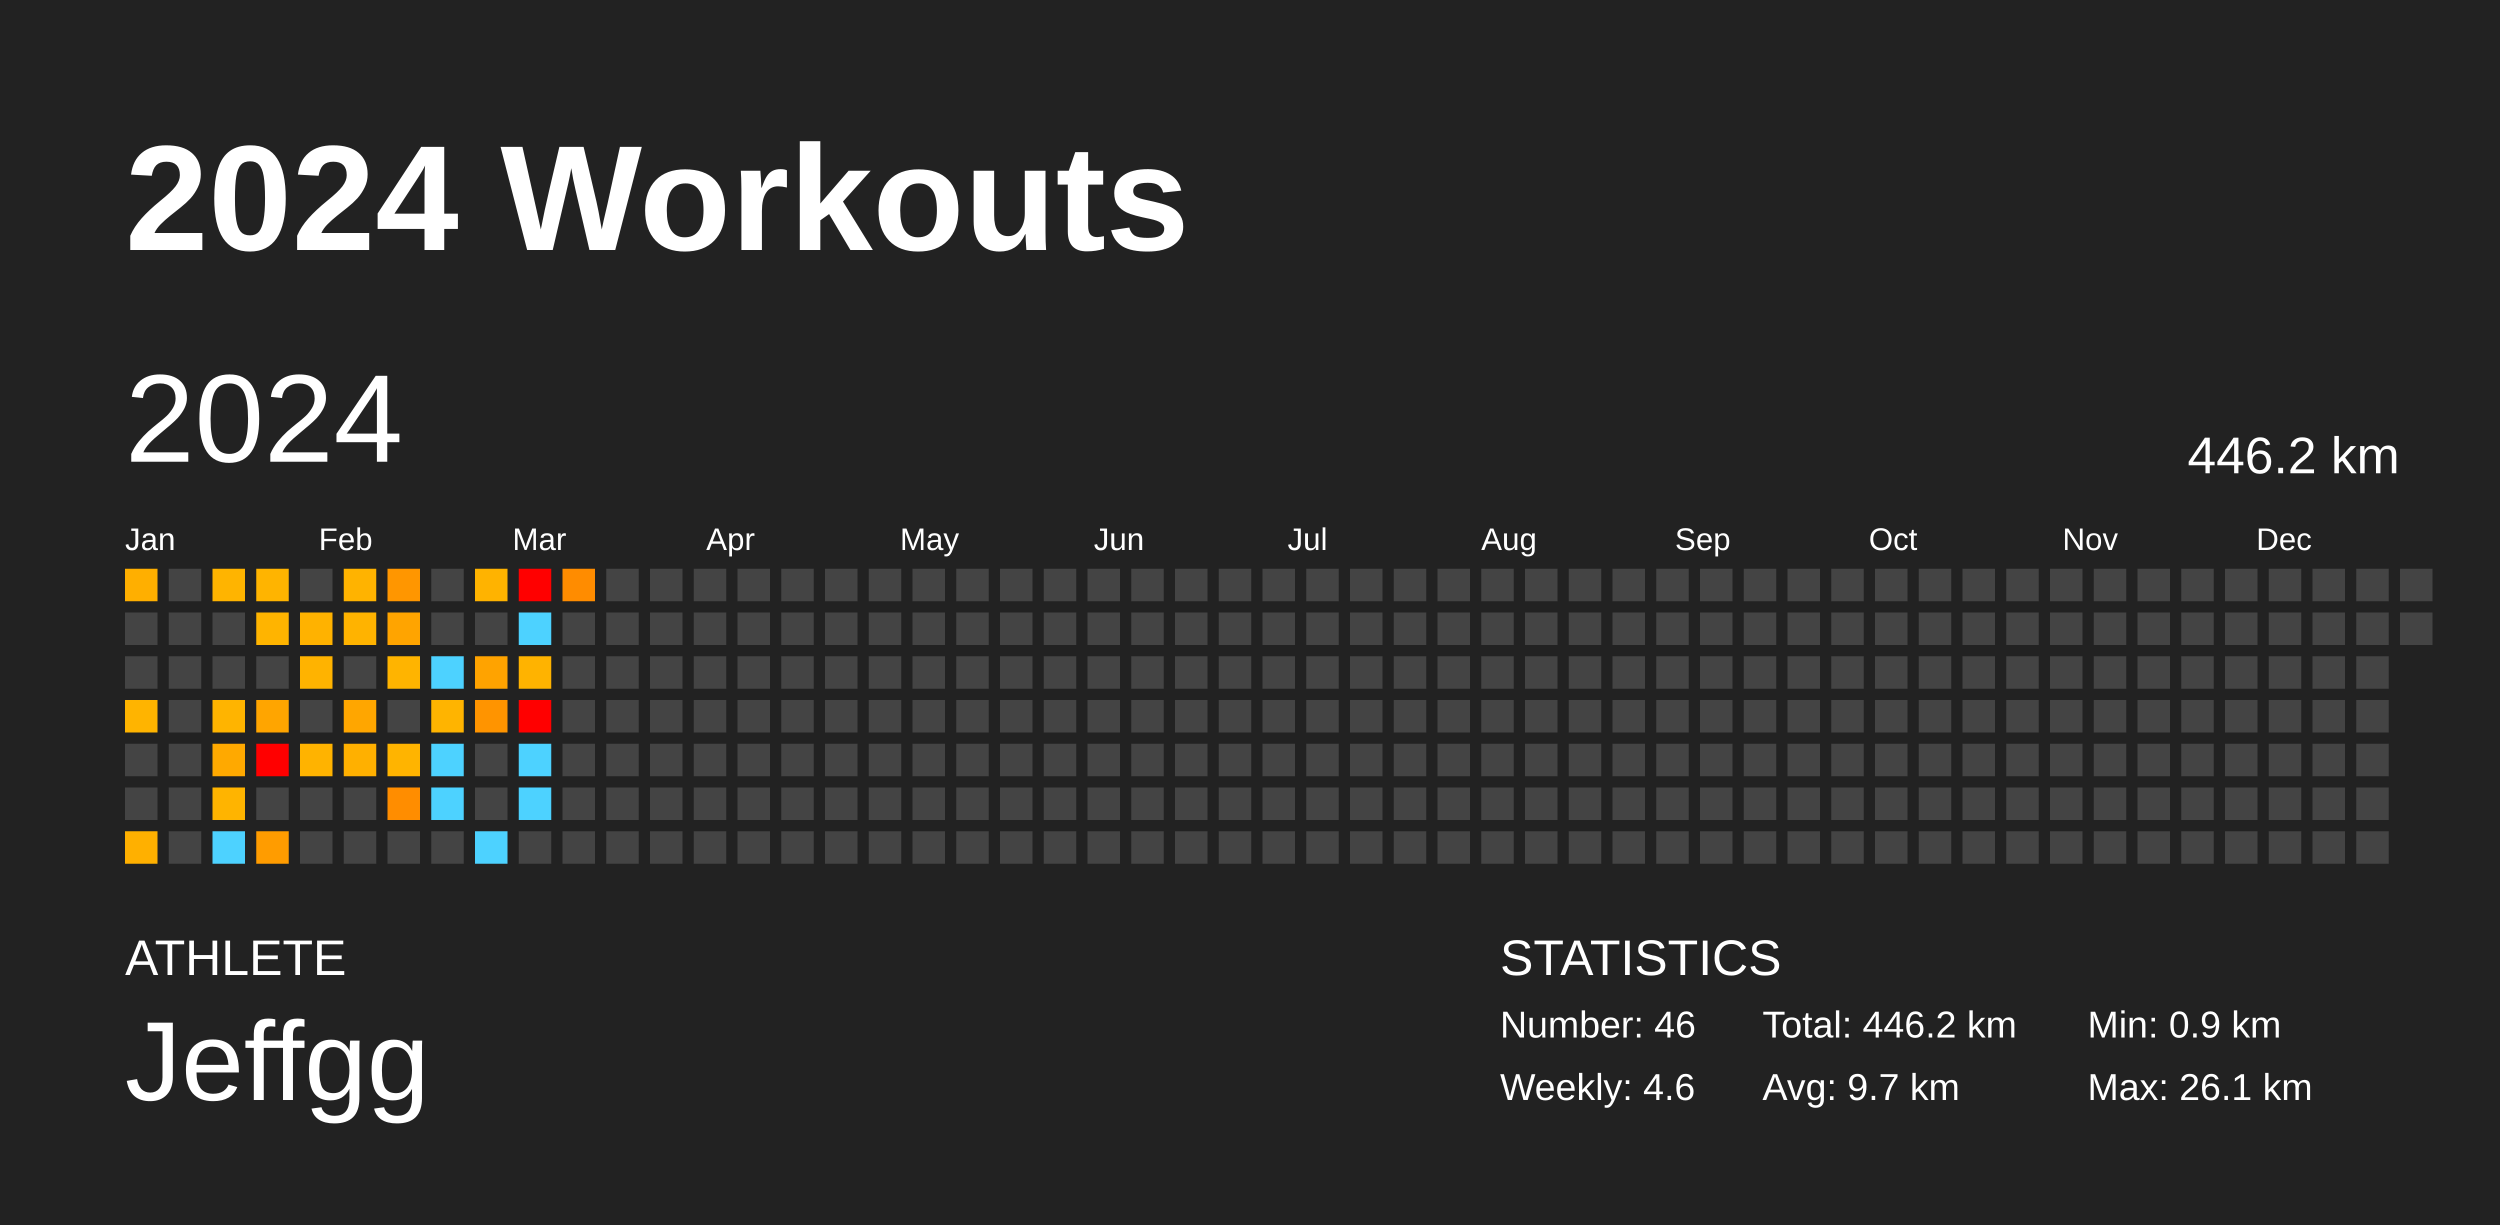
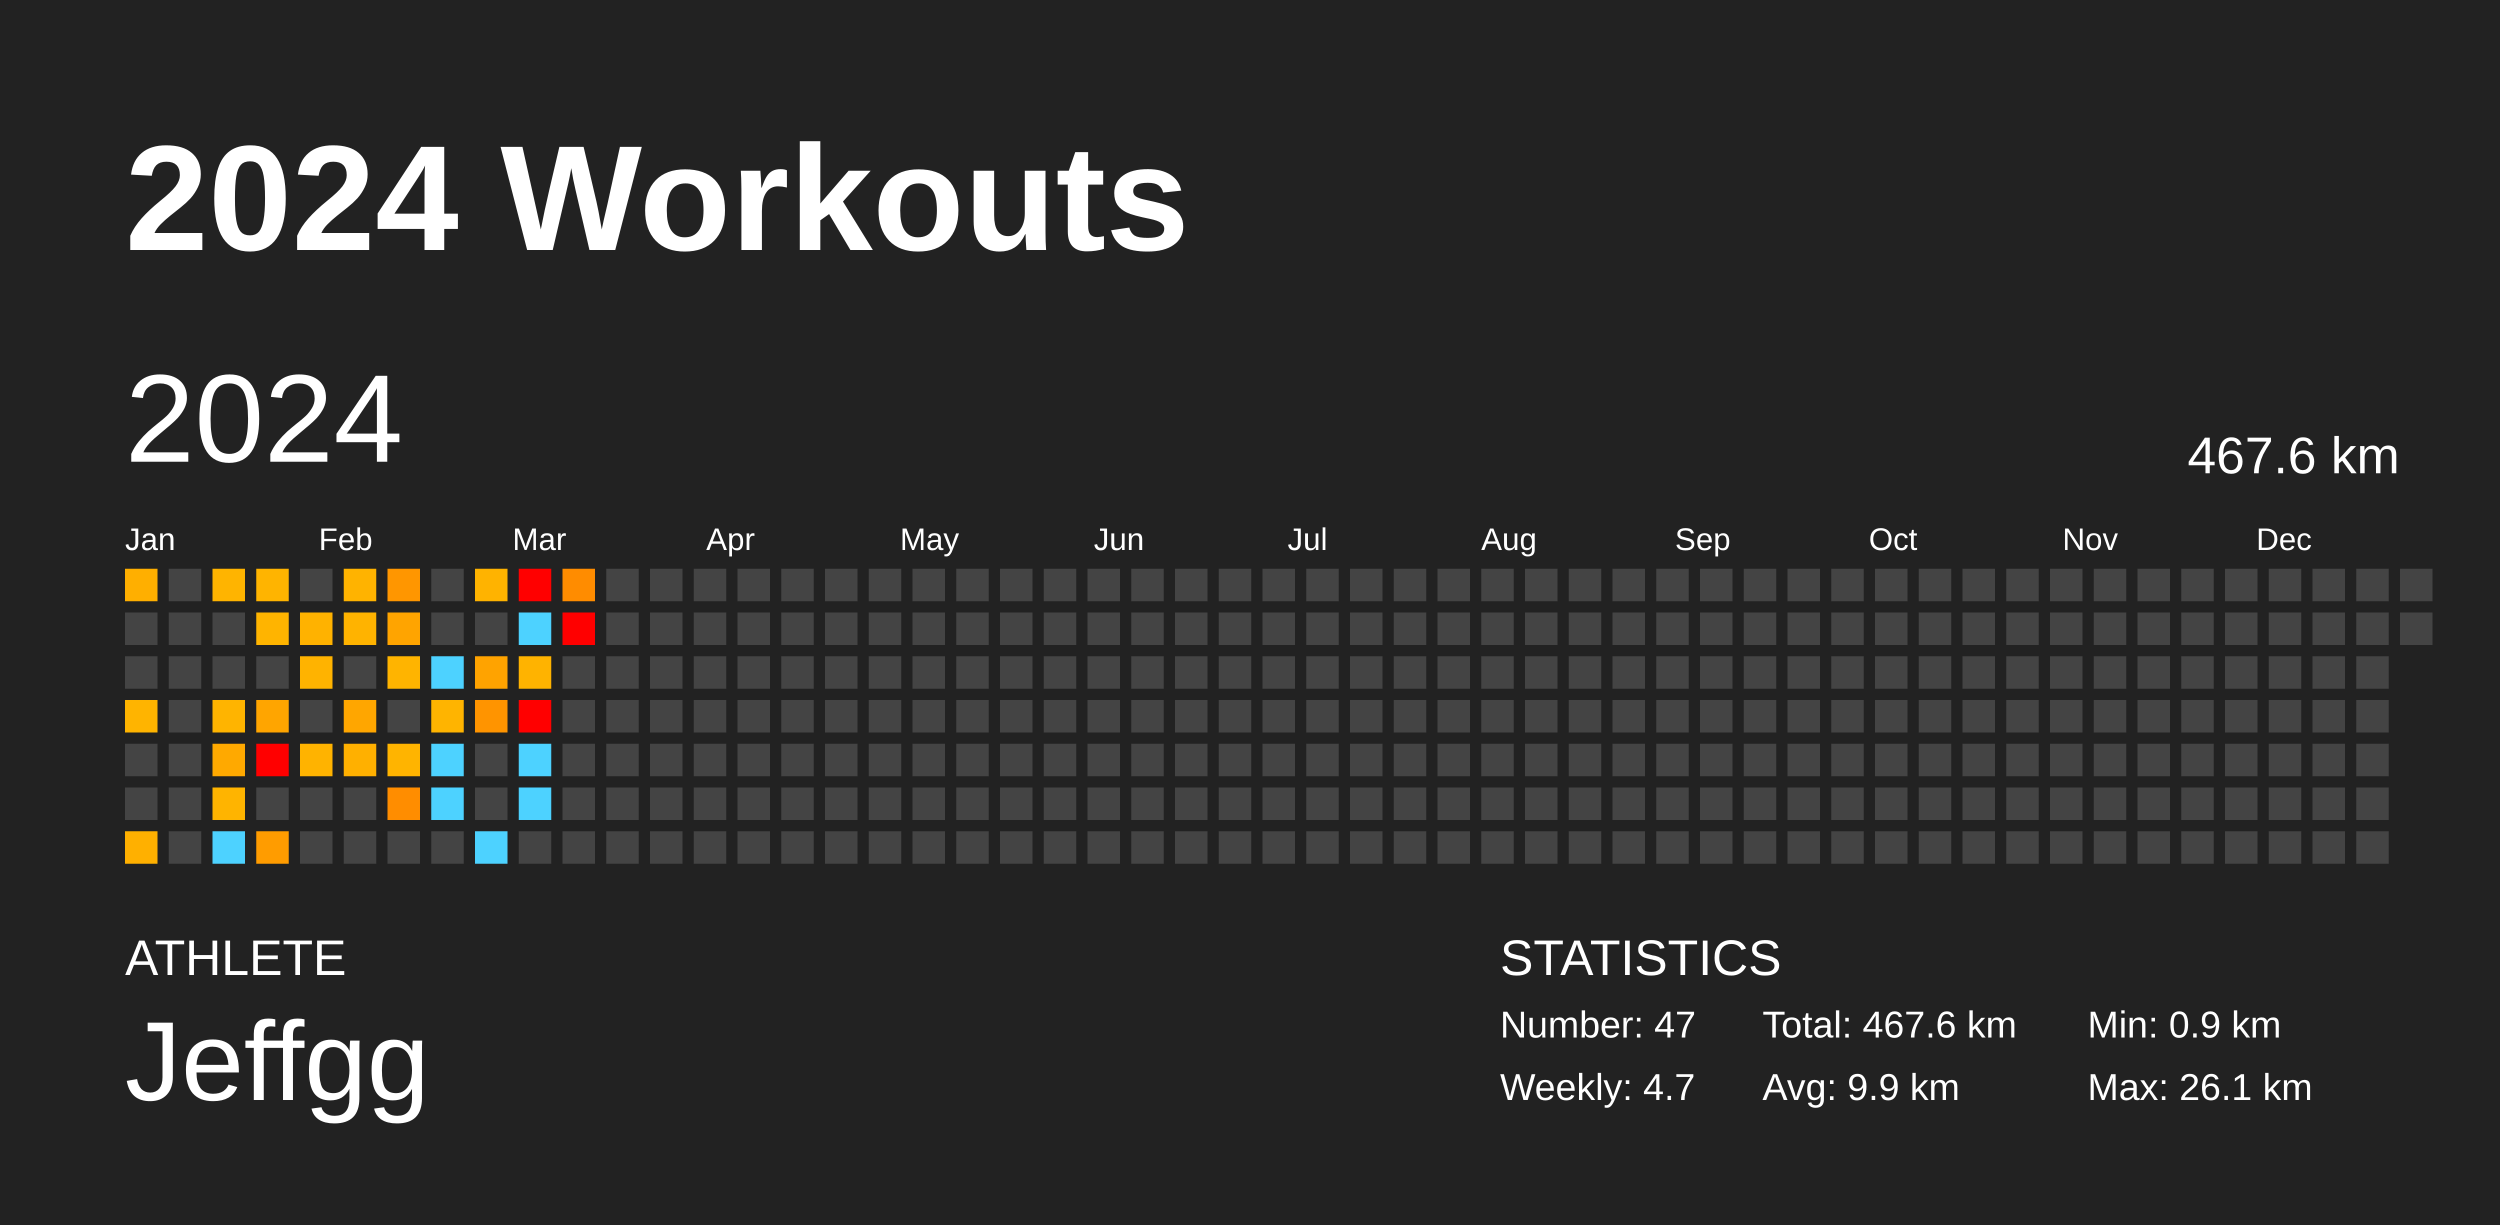
<svg xmlns="http://www.w3.org/2000/svg" baseProfile="full" height="98mm" version="1.1" viewBox="0,0,200,98" width="200mm">
  <defs />
  <rect fill="#222222" height="98" width="200" x="0" y="0" />
  <text fill="#FFFFFF" style="font-size:12px; font-family:Arial; font-weight:bold;" x="10" y="20">2024 Workouts</text>
  <text fill="#FFFFFF" style="font-size:4px; font-family:Arial" x="10" y="78">ATHLETE</text>
  <text fill="#FFFFFF" style="font-size:9px; font-family:Arial" x="10" y="88">Jeffgg</text>
  <text fill="#FFFFFF" style="font-size:4px; font-family:Arial" x="120" y="78">STATISTICS</text>
-   <text fill="#FFFFFF" style="font-size:3px; font-family:Arial" x="120" y="83">Number: 46</text>
-   <text fill="#FFFFFF" style="font-size:3px; font-family:Arial" x="120" y="88">Weekly: 4.6</text>
-   <text fill="#FFFFFF" style="font-size:3px; font-family:Arial" x="141" y="83">Total: 446.2 km</text>
-   <text fill="#FFFFFF" style="font-size:3px; font-family:Arial" x="141" y="88">Avg: 9.7 km</text>
+   <text fill="#FFFFFF" style="font-size:3px; font-family:Arial" x="120" y="83">Number: 47</text>
+   <text fill="#FFFFFF" style="font-size:3px; font-family:Arial" x="120" y="88">Weekly: 4.7</text>
+   <text fill="#FFFFFF" style="font-size:3px; font-family:Arial" x="141" y="83">Total: 467.6 km</text>
+   <text fill="#FFFFFF" style="font-size:3px; font-family:Arial" x="141" y="88">Avg: 9.9 km</text>
  <text fill="#FFFFFF" style="font-size:3px; font-family:Arial" x="167" y="83">Min: 0.9 km</text>
  <text fill="#FFFFFF" style="font-size:3px; font-family:Arial" x="167" y="88">Max: 26.1 km</text>
  <text dominant-baseline="hanging" fill="#FFFFFF" style="font-size:10.0px; font-family:Arial;" x="10" y="30">2024</text>
-   <text dominant-baseline="hanging" fill="#FFFFFF" style="font-size:4.125px; font-family:Arial;" x="175" y="35">446.2 km</text>
+   <text dominant-baseline="hanging" fill="#FFFFFF" style="font-size:4.125px; font-family:Arial;" x="175" y="35">467.6 km</text>
  <text fill="#FFFFFF" style="font-size:2.5px; font-family:Arial" x="10.0" y="44">Jan</text>
  <text fill="#FFFFFF" style="font-size:2.5px; font-family:Arial" x="25.5" y="44">Feb</text>
  <text fill="#FFFFFF" style="font-size:2.5px; font-family:Arial" x="41.0" y="44">Mar</text>
  <text fill="#FFFFFF" style="font-size:2.5px; font-family:Arial" x="56.5" y="44">Apr</text>
  <text fill="#FFFFFF" style="font-size:2.5px; font-family:Arial" x="72.0" y="44">May</text>
  <text fill="#FFFFFF" style="font-size:2.5px; font-family:Arial" x="87.5" y="44">Jun</text>
  <text fill="#FFFFFF" style="font-size:2.5px; font-family:Arial" x="103.0" y="44">Jul</text>
  <text fill="#FFFFFF" style="font-size:2.5px; font-family:Arial" x="118.5" y="44">Aug</text>
  <text fill="#FFFFFF" style="font-size:2.5px; font-family:Arial" x="134.0" y="44">Sep</text>
  <text fill="#FFFFFF" style="font-size:2.5px; font-family:Arial" x="149.5" y="44">Oct</text>
  <text fill="#FFFFFF" style="font-size:2.5px; font-family:Arial" x="165.0" y="44">Nov</text>
  <text fill="#FFFFFF" style="font-size:2.5px; font-family:Arial" x="180.5" y="44">Dec</text>
  <rect fill="#ffaf00" height="2.6" width="2.6" x="10.0" y="45.5" />
  <rect fill="#444444" height="2.6" width="2.6" x="10.0" y="49.0" />
  <rect fill="#444444" height="2.6" width="2.6" x="10.0" y="52.5" />
  <rect fill="#ffb400" height="2.6" width="2.6" x="10.0" y="56.0" />
  <rect fill="#444444" height="2.6" width="2.6" x="10.0" y="59.5" />
  <rect fill="#444444" height="2.6" width="2.6" x="10.0" y="63.0" />
  <rect fill="#ffb000" height="2.6" width="2.6" x="10.0" y="66.5" />
  <rect fill="#444444" height="2.6" width="2.6" x="13.5" y="45.5" />
  <rect fill="#444444" height="2.6" width="2.6" x="13.5" y="49.0" />
  <rect fill="#444444" height="2.6" width="2.6" x="13.5" y="52.5" />
  <rect fill="#444444" height="2.6" width="2.6" x="13.5" y="56.0" />
  <rect fill="#444444" height="2.6" width="2.6" x="13.5" y="59.5" />
  <rect fill="#444444" height="2.6" width="2.6" x="13.5" y="63.0" />
  <rect fill="#444444" height="2.6" width="2.6" x="13.5" y="66.5" />
  <rect fill="#ffb400" height="2.6" width="2.6" x="17.0" y="45.5" />
  <rect fill="#444444" height="2.6" width="2.6" x="17.0" y="49.0" />
  <rect fill="#444444" height="2.6" width="2.6" x="17.0" y="52.5" />
  <rect fill="#ffb400" height="2.6" width="2.6" x="17.0" y="56.0" />
  <rect fill="#ffa900" height="2.6" width="2.6" x="17.0" y="59.5" />
  <rect fill="#ffb400" height="2.6" width="2.6" x="17.0" y="63.0" />
  <rect fill="#4dd2ff" height="2.6" width="2.6" x="17.0" y="66.5" />
  <rect fill="#ffb400" height="2.6" width="2.6" x="20.5" y="45.5" />
  <rect fill="#ffb400" height="2.6" width="2.6" x="20.5" y="49.0" />
  <rect fill="#444444" height="2.6" width="2.6" x="20.5" y="52.5" />
  <rect fill="#ffa500" height="2.6" width="2.6" x="20.5" y="56.0" />
  <rect fill="red" height="2.6" width="2.6" x="20.5" y="59.5" />
  <rect fill="#444444" height="2.6" width="2.6" x="20.5" y="63.0" />
  <rect fill="#ff9c00" height="2.6" width="2.6" x="20.5" y="66.5" />
  <rect fill="#444444" height="2.6" width="2.6" x="24.0" y="45.5" />
  <rect fill="#ffb200" height="2.6" width="2.6" x="24.0" y="49.0" />
  <rect fill="#ffb300" height="2.6" width="2.6" x="24.0" y="52.5" />
  <rect fill="#444444" height="2.6" width="2.6" x="24.0" y="56.0" />
  <rect fill="#ffb300" height="2.6" width="2.6" x="24.0" y="59.5" />
  <rect fill="#444444" height="2.6" width="2.6" x="24.0" y="63.0" />
  <rect fill="#444444" height="2.6" width="2.6" x="24.0" y="66.5" />
  <rect fill="#ffb300" height="2.6" width="2.6" x="27.5" y="45.5" />
  <rect fill="#ffb300" height="2.6" width="2.6" x="27.5" y="49.0" />
  <rect fill="#444444" height="2.6" width="2.6" x="27.5" y="52.5" />
  <rect fill="#ffa600" height="2.6" width="2.6" x="27.5" y="56.0" />
  <rect fill="#ffb000" height="2.6" width="2.6" x="27.5" y="59.5" />
  <rect fill="#444444" height="2.6" width="2.6" x="27.5" y="63.0" />
  <rect fill="#444444" height="2.6" width="2.6" x="27.5" y="66.5" />
  <rect fill="#ff9600" height="2.6" width="2.6" x="31.0" y="45.5" />
  <rect fill="#ffa400" height="2.6" width="2.6" x="31.0" y="49.0" />
  <rect fill="#ffb400" height="2.6" width="2.6" x="31.0" y="52.5" />
  <rect fill="#444444" height="2.6" width="2.6" x="31.0" y="56.0" />
  <rect fill="#ffb400" height="2.6" width="2.6" x="31.0" y="59.5" />
  <rect fill="#ff8d00" height="2.6" width="2.6" x="31.0" y="63.0" />
  <rect fill="#444444" height="2.6" width="2.6" x="31.0" y="66.5" />
  <rect fill="#444444" height="2.6" width="2.6" x="34.5" y="45.5" />
  <rect fill="#444444" height="2.6" width="2.6" x="34.5" y="49.0" />
  <rect fill="#4dd2ff" height="2.6" width="2.6" x="34.5" y="52.5" />
  <rect fill="#ffb400" height="2.6" width="2.6" x="34.5" y="56.0" />
  <rect fill="#4dd2ff" height="2.6" width="2.6" x="34.5" y="59.5" />
  <rect fill="#4dd2ff" height="2.6" width="2.6" x="34.5" y="63.0" />
  <rect fill="#444444" height="2.6" width="2.6" x="34.5" y="66.5" />
  <rect fill="#ffb300" height="2.6" width="2.6" x="38.0" y="45.5" />
  <rect fill="#444444" height="2.6" width="2.6" x="38.0" y="49.0" />
  <rect fill="#ffa300" height="2.6" width="2.6" x="38.0" y="52.5" />
  <rect fill="#ff9400" height="2.6" width="2.6" x="38.0" y="56.0" />
  <rect fill="#444444" height="2.6" width="2.6" x="38.0" y="59.5" />
  <rect fill="#444444" height="2.6" width="2.6" x="38.0" y="63.0" />
  <rect fill="#4dd2ff" height="2.6" width="2.6" x="38.0" y="66.5" />
  <rect fill="red" height="2.6" width="2.6" x="41.5" y="45.5" />
  <rect fill="#4dd2ff" height="2.6" width="2.6" x="41.5" y="49.0" />
  <rect fill="#ffb300" height="2.6" width="2.6" x="41.5" y="52.5" />
  <rect fill="red" height="2.6" width="2.6" x="41.5" y="56.0" />
  <rect fill="#4dd2ff" height="2.6" width="2.6" x="41.5" y="59.5" />
  <rect fill="#4dd2ff" height="2.6" width="2.6" x="41.5" y="63.0" />
  <rect fill="#444444" height="2.6" width="2.6" x="41.5" y="66.5" />
  <rect fill="#ff8c00" height="2.6" width="2.6" x="45.0" y="45.5" />
-   <rect fill="#444444" height="2.6" width="2.6" x="45.0" y="49.0" />
+   <rect fill="red" height="2.6" width="2.6" x="45.0" y="49.0" />
  <rect fill="#444444" height="2.6" width="2.6" x="45.0" y="52.5" />
  <rect fill="#444444" height="2.6" width="2.6" x="45.0" y="56.0" />
  <rect fill="#444444" height="2.6" width="2.6" x="45.0" y="59.5" />
  <rect fill="#444444" height="2.6" width="2.6" x="45.0" y="63.0" />
  <rect fill="#444444" height="2.6" width="2.6" x="45.0" y="66.5" />
  <rect fill="#444444" height="2.6" width="2.6" x="48.5" y="45.5" />
  <rect fill="#444444" height="2.6" width="2.6" x="48.5" y="49.0" />
  <rect fill="#444444" height="2.6" width="2.6" x="48.5" y="52.5" />
  <rect fill="#444444" height="2.6" width="2.6" x="48.5" y="56.0" />
  <rect fill="#444444" height="2.6" width="2.6" x="48.5" y="59.5" />
  <rect fill="#444444" height="2.6" width="2.6" x="48.5" y="63.0" />
  <rect fill="#444444" height="2.6" width="2.6" x="48.5" y="66.5" />
  <rect fill="#444444" height="2.6" width="2.6" x="52.0" y="45.5" />
  <rect fill="#444444" height="2.6" width="2.6" x="52.0" y="49.0" />
  <rect fill="#444444" height="2.6" width="2.6" x="52.0" y="52.5" />
  <rect fill="#444444" height="2.6" width="2.6" x="52.0" y="56.0" />
  <rect fill="#444444" height="2.6" width="2.6" x="52.0" y="59.5" />
  <rect fill="#444444" height="2.6" width="2.6" x="52.0" y="63.0" />
  <rect fill="#444444" height="2.6" width="2.6" x="52.0" y="66.5" />
  <rect fill="#444444" height="2.6" width="2.6" x="55.5" y="45.5" />
  <rect fill="#444444" height="2.6" width="2.6" x="55.5" y="49.0" />
  <rect fill="#444444" height="2.6" width="2.6" x="55.5" y="52.5" />
  <rect fill="#444444" height="2.6" width="2.6" x="55.5" y="56.0" />
  <rect fill="#444444" height="2.6" width="2.6" x="55.5" y="59.5" />
  <rect fill="#444444" height="2.6" width="2.6" x="55.5" y="63.0" />
  <rect fill="#444444" height="2.6" width="2.6" x="55.5" y="66.5" />
  <rect fill="#444444" height="2.6" width="2.6" x="59.0" y="45.5" />
  <rect fill="#444444" height="2.6" width="2.6" x="59.0" y="49.0" />
  <rect fill="#444444" height="2.6" width="2.6" x="59.0" y="52.5" />
  <rect fill="#444444" height="2.6" width="2.6" x="59.0" y="56.0" />
  <rect fill="#444444" height="2.6" width="2.6" x="59.0" y="59.5" />
  <rect fill="#444444" height="2.6" width="2.6" x="59.0" y="63.0" />
  <rect fill="#444444" height="2.6" width="2.6" x="59.0" y="66.5" />
  <rect fill="#444444" height="2.6" width="2.6" x="62.5" y="45.5" />
  <rect fill="#444444" height="2.6" width="2.6" x="62.5" y="49.0" />
  <rect fill="#444444" height="2.6" width="2.6" x="62.5" y="52.5" />
  <rect fill="#444444" height="2.6" width="2.6" x="62.5" y="56.0" />
  <rect fill="#444444" height="2.6" width="2.6" x="62.5" y="59.5" />
  <rect fill="#444444" height="2.6" width="2.6" x="62.5" y="63.0" />
  <rect fill="#444444" height="2.6" width="2.6" x="62.5" y="66.5" />
  <rect fill="#444444" height="2.6" width="2.6" x="66.0" y="45.5" />
  <rect fill="#444444" height="2.6" width="2.6" x="66.0" y="49.0" />
  <rect fill="#444444" height="2.6" width="2.6" x="66.0" y="52.5" />
  <rect fill="#444444" height="2.6" width="2.6" x="66.0" y="56.0" />
  <rect fill="#444444" height="2.6" width="2.6" x="66.0" y="59.5" />
  <rect fill="#444444" height="2.6" width="2.6" x="66.0" y="63.0" />
  <rect fill="#444444" height="2.6" width="2.6" x="66.0" y="66.5" />
  <rect fill="#444444" height="2.6" width="2.6" x="69.5" y="45.5" />
  <rect fill="#444444" height="2.6" width="2.6" x="69.5" y="49.0" />
  <rect fill="#444444" height="2.6" width="2.6" x="69.5" y="52.5" />
  <rect fill="#444444" height="2.6" width="2.6" x="69.5" y="56.0" />
  <rect fill="#444444" height="2.6" width="2.6" x="69.5" y="59.5" />
  <rect fill="#444444" height="2.6" width="2.6" x="69.5" y="63.0" />
  <rect fill="#444444" height="2.6" width="2.6" x="69.5" y="66.5" />
  <rect fill="#444444" height="2.6" width="2.6" x="73.0" y="45.5" />
  <rect fill="#444444" height="2.6" width="2.6" x="73.0" y="49.0" />
  <rect fill="#444444" height="2.6" width="2.6" x="73.0" y="52.5" />
  <rect fill="#444444" height="2.6" width="2.6" x="73.0" y="56.0" />
  <rect fill="#444444" height="2.6" width="2.6" x="73.0" y="59.5" />
  <rect fill="#444444" height="2.6" width="2.6" x="73.0" y="63.0" />
  <rect fill="#444444" height="2.6" width="2.6" x="73.0" y="66.5" />
  <rect fill="#444444" height="2.6" width="2.6" x="76.5" y="45.5" />
  <rect fill="#444444" height="2.6" width="2.6" x="76.5" y="49.0" />
  <rect fill="#444444" height="2.6" width="2.6" x="76.5" y="52.5" />
  <rect fill="#444444" height="2.6" width="2.6" x="76.5" y="56.0" />
  <rect fill="#444444" height="2.6" width="2.6" x="76.5" y="59.5" />
  <rect fill="#444444" height="2.6" width="2.6" x="76.5" y="63.0" />
  <rect fill="#444444" height="2.6" width="2.6" x="76.5" y="66.5" />
  <rect fill="#444444" height="2.6" width="2.6" x="80.0" y="45.5" />
  <rect fill="#444444" height="2.6" width="2.6" x="80.0" y="49.0" />
  <rect fill="#444444" height="2.6" width="2.6" x="80.0" y="52.5" />
  <rect fill="#444444" height="2.6" width="2.6" x="80.0" y="56.0" />
  <rect fill="#444444" height="2.6" width="2.6" x="80.0" y="59.5" />
  <rect fill="#444444" height="2.6" width="2.6" x="80.0" y="63.0" />
  <rect fill="#444444" height="2.6" width="2.6" x="80.0" y="66.5" />
  <rect fill="#444444" height="2.6" width="2.6" x="83.5" y="45.5" />
  <rect fill="#444444" height="2.6" width="2.6" x="83.5" y="49.0" />
  <rect fill="#444444" height="2.6" width="2.6" x="83.5" y="52.5" />
  <rect fill="#444444" height="2.6" width="2.6" x="83.5" y="56.0" />
  <rect fill="#444444" height="2.6" width="2.6" x="83.5" y="59.5" />
  <rect fill="#444444" height="2.6" width="2.6" x="83.5" y="63.0" />
  <rect fill="#444444" height="2.6" width="2.6" x="83.5" y="66.5" />
  <rect fill="#444444" height="2.6" width="2.6" x="87.0" y="45.5" />
  <rect fill="#444444" height="2.6" width="2.6" x="87.0" y="49.0" />
  <rect fill="#444444" height="2.6" width="2.6" x="87.0" y="52.5" />
  <rect fill="#444444" height="2.6" width="2.6" x="87.0" y="56.0" />
  <rect fill="#444444" height="2.6" width="2.6" x="87.0" y="59.5" />
  <rect fill="#444444" height="2.6" width="2.6" x="87.0" y="63.0" />
  <rect fill="#444444" height="2.6" width="2.6" x="87.0" y="66.5" />
  <rect fill="#444444" height="2.6" width="2.6" x="90.5" y="45.5" />
  <rect fill="#444444" height="2.6" width="2.6" x="90.5" y="49.0" />
  <rect fill="#444444" height="2.6" width="2.6" x="90.5" y="52.5" />
  <rect fill="#444444" height="2.6" width="2.6" x="90.5" y="56.0" />
  <rect fill="#444444" height="2.6" width="2.6" x="90.5" y="59.5" />
  <rect fill="#444444" height="2.6" width="2.6" x="90.5" y="63.0" />
  <rect fill="#444444" height="2.6" width="2.6" x="90.5" y="66.5" />
  <rect fill="#444444" height="2.6" width="2.6" x="94.0" y="45.5" />
  <rect fill="#444444" height="2.6" width="2.6" x="94.0" y="49.0" />
  <rect fill="#444444" height="2.6" width="2.6" x="94.0" y="52.5" />
  <rect fill="#444444" height="2.6" width="2.6" x="94.0" y="56.0" />
  <rect fill="#444444" height="2.6" width="2.6" x="94.0" y="59.5" />
  <rect fill="#444444" height="2.6" width="2.6" x="94.0" y="63.0" />
  <rect fill="#444444" height="2.6" width="2.6" x="94.0" y="66.5" />
  <rect fill="#444444" height="2.6" width="2.6" x="97.5" y="45.5" />
  <rect fill="#444444" height="2.6" width="2.6" x="97.5" y="49.0" />
  <rect fill="#444444" height="2.6" width="2.6" x="97.5" y="52.5" />
  <rect fill="#444444" height="2.6" width="2.6" x="97.5" y="56.0" />
  <rect fill="#444444" height="2.6" width="2.6" x="97.5" y="59.5" />
  <rect fill="#444444" height="2.6" width="2.6" x="97.5" y="63.0" />
  <rect fill="#444444" height="2.6" width="2.6" x="97.5" y="66.5" />
  <rect fill="#444444" height="2.6" width="2.6" x="101.0" y="45.5" />
  <rect fill="#444444" height="2.6" width="2.6" x="101.0" y="49.0" />
  <rect fill="#444444" height="2.6" width="2.6" x="101.0" y="52.5" />
  <rect fill="#444444" height="2.6" width="2.6" x="101.0" y="56.0" />
  <rect fill="#444444" height="2.6" width="2.6" x="101.0" y="59.5" />
  <rect fill="#444444" height="2.6" width="2.6" x="101.0" y="63.0" />
  <rect fill="#444444" height="2.6" width="2.6" x="101.0" y="66.5" />
  <rect fill="#444444" height="2.6" width="2.6" x="104.5" y="45.5" />
  <rect fill="#444444" height="2.6" width="2.6" x="104.5" y="49.0" />
  <rect fill="#444444" height="2.6" width="2.6" x="104.5" y="52.5" />
  <rect fill="#444444" height="2.6" width="2.6" x="104.5" y="56.0" />
  <rect fill="#444444" height="2.6" width="2.6" x="104.5" y="59.5" />
  <rect fill="#444444" height="2.6" width="2.6" x="104.5" y="63.0" />
  <rect fill="#444444" height="2.6" width="2.6" x="104.5" y="66.5" />
  <rect fill="#444444" height="2.6" width="2.6" x="108.0" y="45.5" />
  <rect fill="#444444" height="2.6" width="2.6" x="108.0" y="49.0" />
  <rect fill="#444444" height="2.6" width="2.6" x="108.0" y="52.5" />
  <rect fill="#444444" height="2.6" width="2.6" x="108.0" y="56.0" />
  <rect fill="#444444" height="2.6" width="2.6" x="108.0" y="59.5" />
  <rect fill="#444444" height="2.6" width="2.6" x="108.0" y="63.0" />
  <rect fill="#444444" height="2.6" width="2.6" x="108.0" y="66.5" />
  <rect fill="#444444" height="2.6" width="2.6" x="111.5" y="45.5" />
  <rect fill="#444444" height="2.6" width="2.6" x="111.5" y="49.0" />
  <rect fill="#444444" height="2.6" width="2.6" x="111.5" y="52.5" />
  <rect fill="#444444" height="2.6" width="2.6" x="111.5" y="56.0" />
  <rect fill="#444444" height="2.6" width="2.6" x="111.5" y="59.5" />
  <rect fill="#444444" height="2.6" width="2.6" x="111.5" y="63.0" />
  <rect fill="#444444" height="2.6" width="2.6" x="111.5" y="66.5" />
  <rect fill="#444444" height="2.6" width="2.6" x="115.0" y="45.5" />
  <rect fill="#444444" height="2.6" width="2.6" x="115.0" y="49.0" />
  <rect fill="#444444" height="2.6" width="2.6" x="115.0" y="52.5" />
  <rect fill="#444444" height="2.6" width="2.6" x="115.0" y="56.0" />
  <rect fill="#444444" height="2.6" width="2.6" x="115.0" y="59.5" />
  <rect fill="#444444" height="2.6" width="2.6" x="115.0" y="63.0" />
  <rect fill="#444444" height="2.6" width="2.6" x="115.0" y="66.5" />
  <rect fill="#444444" height="2.6" width="2.6" x="118.5" y="45.5" />
  <rect fill="#444444" height="2.6" width="2.6" x="118.5" y="49.0" />
  <rect fill="#444444" height="2.6" width="2.6" x="118.5" y="52.5" />
  <rect fill="#444444" height="2.6" width="2.6" x="118.5" y="56.0" />
  <rect fill="#444444" height="2.6" width="2.6" x="118.5" y="59.5" />
  <rect fill="#444444" height="2.6" width="2.6" x="118.5" y="63.0" />
  <rect fill="#444444" height="2.6" width="2.6" x="118.5" y="66.5" />
  <rect fill="#444444" height="2.6" width="2.6" x="122.0" y="45.5" />
  <rect fill="#444444" height="2.6" width="2.6" x="122.0" y="49.0" />
  <rect fill="#444444" height="2.6" width="2.6" x="122.0" y="52.5" />
  <rect fill="#444444" height="2.6" width="2.6" x="122.0" y="56.0" />
  <rect fill="#444444" height="2.6" width="2.6" x="122.0" y="59.5" />
  <rect fill="#444444" height="2.6" width="2.6" x="122.0" y="63.0" />
  <rect fill="#444444" height="2.6" width="2.6" x="122.0" y="66.5" />
  <rect fill="#444444" height="2.6" width="2.6" x="125.5" y="45.5" />
  <rect fill="#444444" height="2.6" width="2.6" x="125.5" y="49.0" />
  <rect fill="#444444" height="2.6" width="2.6" x="125.5" y="52.5" />
  <rect fill="#444444" height="2.6" width="2.6" x="125.5" y="56.0" />
  <rect fill="#444444" height="2.6" width="2.6" x="125.5" y="59.5" />
  <rect fill="#444444" height="2.6" width="2.6" x="125.5" y="63.0" />
  <rect fill="#444444" height="2.6" width="2.6" x="125.5" y="66.5" />
  <rect fill="#444444" height="2.6" width="2.6" x="129.0" y="45.5" />
  <rect fill="#444444" height="2.6" width="2.6" x="129.0" y="49.0" />
  <rect fill="#444444" height="2.6" width="2.6" x="129.0" y="52.5" />
  <rect fill="#444444" height="2.6" width="2.6" x="129.0" y="56.0" />
  <rect fill="#444444" height="2.6" width="2.6" x="129.0" y="59.5" />
  <rect fill="#444444" height="2.6" width="2.6" x="129.0" y="63.0" />
  <rect fill="#444444" height="2.6" width="2.6" x="129.0" y="66.5" />
  <rect fill="#444444" height="2.6" width="2.6" x="132.5" y="45.5" />
  <rect fill="#444444" height="2.6" width="2.6" x="132.5" y="49.0" />
  <rect fill="#444444" height="2.6" width="2.6" x="132.5" y="52.5" />
  <rect fill="#444444" height="2.6" width="2.6" x="132.5" y="56.0" />
  <rect fill="#444444" height="2.6" width="2.6" x="132.5" y="59.5" />
  <rect fill="#444444" height="2.6" width="2.6" x="132.5" y="63.0" />
  <rect fill="#444444" height="2.6" width="2.6" x="132.5" y="66.5" />
  <rect fill="#444444" height="2.6" width="2.6" x="136.0" y="45.5" />
  <rect fill="#444444" height="2.6" width="2.6" x="136.0" y="49.0" />
  <rect fill="#444444" height="2.6" width="2.6" x="136.0" y="52.5" />
  <rect fill="#444444" height="2.6" width="2.6" x="136.0" y="56.0" />
  <rect fill="#444444" height="2.6" width="2.6" x="136.0" y="59.5" />
  <rect fill="#444444" height="2.6" width="2.6" x="136.0" y="63.0" />
  <rect fill="#444444" height="2.6" width="2.6" x="136.0" y="66.5" />
  <rect fill="#444444" height="2.6" width="2.6" x="139.5" y="45.5" />
  <rect fill="#444444" height="2.6" width="2.6" x="139.5" y="49.0" />
  <rect fill="#444444" height="2.6" width="2.6" x="139.5" y="52.5" />
  <rect fill="#444444" height="2.6" width="2.6" x="139.5" y="56.0" />
  <rect fill="#444444" height="2.6" width="2.6" x="139.5" y="59.5" />
  <rect fill="#444444" height="2.6" width="2.6" x="139.5" y="63.0" />
  <rect fill="#444444" height="2.6" width="2.6" x="139.5" y="66.5" />
  <rect fill="#444444" height="2.6" width="2.6" x="143.0" y="45.5" />
  <rect fill="#444444" height="2.6" width="2.6" x="143.0" y="49.0" />
  <rect fill="#444444" height="2.6" width="2.6" x="143.0" y="52.5" />
  <rect fill="#444444" height="2.6" width="2.6" x="143.0" y="56.0" />
  <rect fill="#444444" height="2.6" width="2.6" x="143.0" y="59.5" />
  <rect fill="#444444" height="2.6" width="2.6" x="143.0" y="63.0" />
  <rect fill="#444444" height="2.6" width="2.6" x="143.0" y="66.5" />
  <rect fill="#444444" height="2.6" width="2.6" x="146.5" y="45.5" />
  <rect fill="#444444" height="2.6" width="2.6" x="146.5" y="49.0" />
  <rect fill="#444444" height="2.6" width="2.6" x="146.5" y="52.5" />
  <rect fill="#444444" height="2.6" width="2.6" x="146.5" y="56.0" />
  <rect fill="#444444" height="2.6" width="2.6" x="146.5" y="59.5" />
  <rect fill="#444444" height="2.6" width="2.6" x="146.5" y="63.0" />
  <rect fill="#444444" height="2.6" width="2.6" x="146.5" y="66.5" />
  <rect fill="#444444" height="2.6" width="2.6" x="150.0" y="45.5" />
  <rect fill="#444444" height="2.6" width="2.6" x="150.0" y="49.0" />
  <rect fill="#444444" height="2.6" width="2.6" x="150.0" y="52.5" />
  <rect fill="#444444" height="2.6" width="2.6" x="150.0" y="56.0" />
  <rect fill="#444444" height="2.6" width="2.6" x="150.0" y="59.5" />
  <rect fill="#444444" height="2.6" width="2.6" x="150.0" y="63.0" />
  <rect fill="#444444" height="2.6" width="2.6" x="150.0" y="66.5" />
  <rect fill="#444444" height="2.6" width="2.6" x="153.5" y="45.5" />
  <rect fill="#444444" height="2.6" width="2.6" x="153.5" y="49.0" />
  <rect fill="#444444" height="2.6" width="2.6" x="153.5" y="52.5" />
  <rect fill="#444444" height="2.6" width="2.6" x="153.5" y="56.0" />
  <rect fill="#444444" height="2.6" width="2.6" x="153.5" y="59.5" />
  <rect fill="#444444" height="2.6" width="2.6" x="153.5" y="63.0" />
  <rect fill="#444444" height="2.6" width="2.6" x="153.5" y="66.5" />
  <rect fill="#444444" height="2.6" width="2.6" x="157.0" y="45.5" />
  <rect fill="#444444" height="2.6" width="2.6" x="157.0" y="49.0" />
  <rect fill="#444444" height="2.6" width="2.6" x="157.0" y="52.5" />
  <rect fill="#444444" height="2.6" width="2.6" x="157.0" y="56.0" />
  <rect fill="#444444" height="2.6" width="2.6" x="157.0" y="59.5" />
  <rect fill="#444444" height="2.6" width="2.6" x="157.0" y="63.0" />
  <rect fill="#444444" height="2.6" width="2.6" x="157.0" y="66.5" />
  <rect fill="#444444" height="2.6" width="2.6" x="160.5" y="45.5" />
  <rect fill="#444444" height="2.6" width="2.6" x="160.5" y="49.0" />
  <rect fill="#444444" height="2.6" width="2.6" x="160.5" y="52.5" />
  <rect fill="#444444" height="2.6" width="2.6" x="160.5" y="56.0" />
  <rect fill="#444444" height="2.6" width="2.6" x="160.5" y="59.5" />
  <rect fill="#444444" height="2.6" width="2.6" x="160.5" y="63.0" />
  <rect fill="#444444" height="2.6" width="2.6" x="160.5" y="66.5" />
  <rect fill="#444444" height="2.6" width="2.6" x="164.0" y="45.5" />
  <rect fill="#444444" height="2.6" width="2.6" x="164.0" y="49.0" />
  <rect fill="#444444" height="2.6" width="2.6" x="164.0" y="52.5" />
  <rect fill="#444444" height="2.6" width="2.6" x="164.0" y="56.0" />
  <rect fill="#444444" height="2.6" width="2.6" x="164.0" y="59.5" />
  <rect fill="#444444" height="2.6" width="2.6" x="164.0" y="63.0" />
  <rect fill="#444444" height="2.6" width="2.6" x="164.0" y="66.5" />
  <rect fill="#444444" height="2.6" width="2.6" x="167.5" y="45.5" />
  <rect fill="#444444" height="2.6" width="2.6" x="167.5" y="49.0" />
  <rect fill="#444444" height="2.6" width="2.6" x="167.5" y="52.5" />
  <rect fill="#444444" height="2.6" width="2.6" x="167.5" y="56.0" />
  <rect fill="#444444" height="2.6" width="2.6" x="167.5" y="59.5" />
  <rect fill="#444444" height="2.6" width="2.6" x="167.5" y="63.0" />
  <rect fill="#444444" height="2.6" width="2.6" x="167.5" y="66.5" />
  <rect fill="#444444" height="2.6" width="2.6" x="171.0" y="45.5" />
  <rect fill="#444444" height="2.6" width="2.6" x="171.0" y="49.0" />
  <rect fill="#444444" height="2.6" width="2.6" x="171.0" y="52.5" />
  <rect fill="#444444" height="2.6" width="2.6" x="171.0" y="56.0" />
  <rect fill="#444444" height="2.6" width="2.6" x="171.0" y="59.5" />
  <rect fill="#444444" height="2.6" width="2.6" x="171.0" y="63.0" />
  <rect fill="#444444" height="2.6" width="2.6" x="171.0" y="66.5" />
  <rect fill="#444444" height="2.6" width="2.6" x="174.5" y="45.5" />
  <rect fill="#444444" height="2.6" width="2.6" x="174.5" y="49.0" />
  <rect fill="#444444" height="2.6" width="2.6" x="174.5" y="52.5" />
  <rect fill="#444444" height="2.6" width="2.6" x="174.5" y="56.0" />
  <rect fill="#444444" height="2.6" width="2.6" x="174.5" y="59.5" />
  <rect fill="#444444" height="2.6" width="2.6" x="174.5" y="63.0" />
  <rect fill="#444444" height="2.6" width="2.6" x="174.5" y="66.5" />
  <rect fill="#444444" height="2.6" width="2.6" x="178.0" y="45.5" />
  <rect fill="#444444" height="2.6" width="2.6" x="178.0" y="49.0" />
  <rect fill="#444444" height="2.6" width="2.6" x="178.0" y="52.5" />
  <rect fill="#444444" height="2.6" width="2.6" x="178.0" y="56.0" />
  <rect fill="#444444" height="2.6" width="2.6" x="178.0" y="59.5" />
  <rect fill="#444444" height="2.6" width="2.6" x="178.0" y="63.0" />
  <rect fill="#444444" height="2.6" width="2.6" x="178.0" y="66.5" />
  <rect fill="#444444" height="2.6" width="2.6" x="181.5" y="45.5" />
  <rect fill="#444444" height="2.6" width="2.6" x="181.5" y="49.0" />
  <rect fill="#444444" height="2.6" width="2.6" x="181.5" y="52.5" />
  <rect fill="#444444" height="2.6" width="2.6" x="181.5" y="56.0" />
  <rect fill="#444444" height="2.6" width="2.6" x="181.5" y="59.5" />
  <rect fill="#444444" height="2.6" width="2.6" x="181.5" y="63.0" />
  <rect fill="#444444" height="2.6" width="2.6" x="181.5" y="66.5" />
  <rect fill="#444444" height="2.6" width="2.6" x="185.0" y="45.5" />
  <rect fill="#444444" height="2.6" width="2.6" x="185.0" y="49.0" />
  <rect fill="#444444" height="2.6" width="2.6" x="185.0" y="52.5" />
  <rect fill="#444444" height="2.6" width="2.6" x="185.0" y="56.0" />
  <rect fill="#444444" height="2.6" width="2.6" x="185.0" y="59.5" />
  <rect fill="#444444" height="2.6" width="2.6" x="185.0" y="63.0" />
  <rect fill="#444444" height="2.6" width="2.6" x="185.0" y="66.5" />
  <rect fill="#444444" height="2.6" width="2.6" x="188.5" y="45.5" />
  <rect fill="#444444" height="2.6" width="2.6" x="188.5" y="49.0" />
  <rect fill="#444444" height="2.6" width="2.6" x="188.5" y="52.5" />
  <rect fill="#444444" height="2.6" width="2.6" x="188.5" y="56.0" />
  <rect fill="#444444" height="2.6" width="2.6" x="188.5" y="59.5" />
  <rect fill="#444444" height="2.6" width="2.6" x="188.5" y="63.0" />
  <rect fill="#444444" height="2.6" width="2.6" x="188.5" y="66.5" />
  <rect fill="#444444" height="2.6" width="2.6" x="192.0" y="45.5" />
  <rect fill="#444444" height="2.6" width="2.6" x="192.0" y="49.0" />
</svg>
